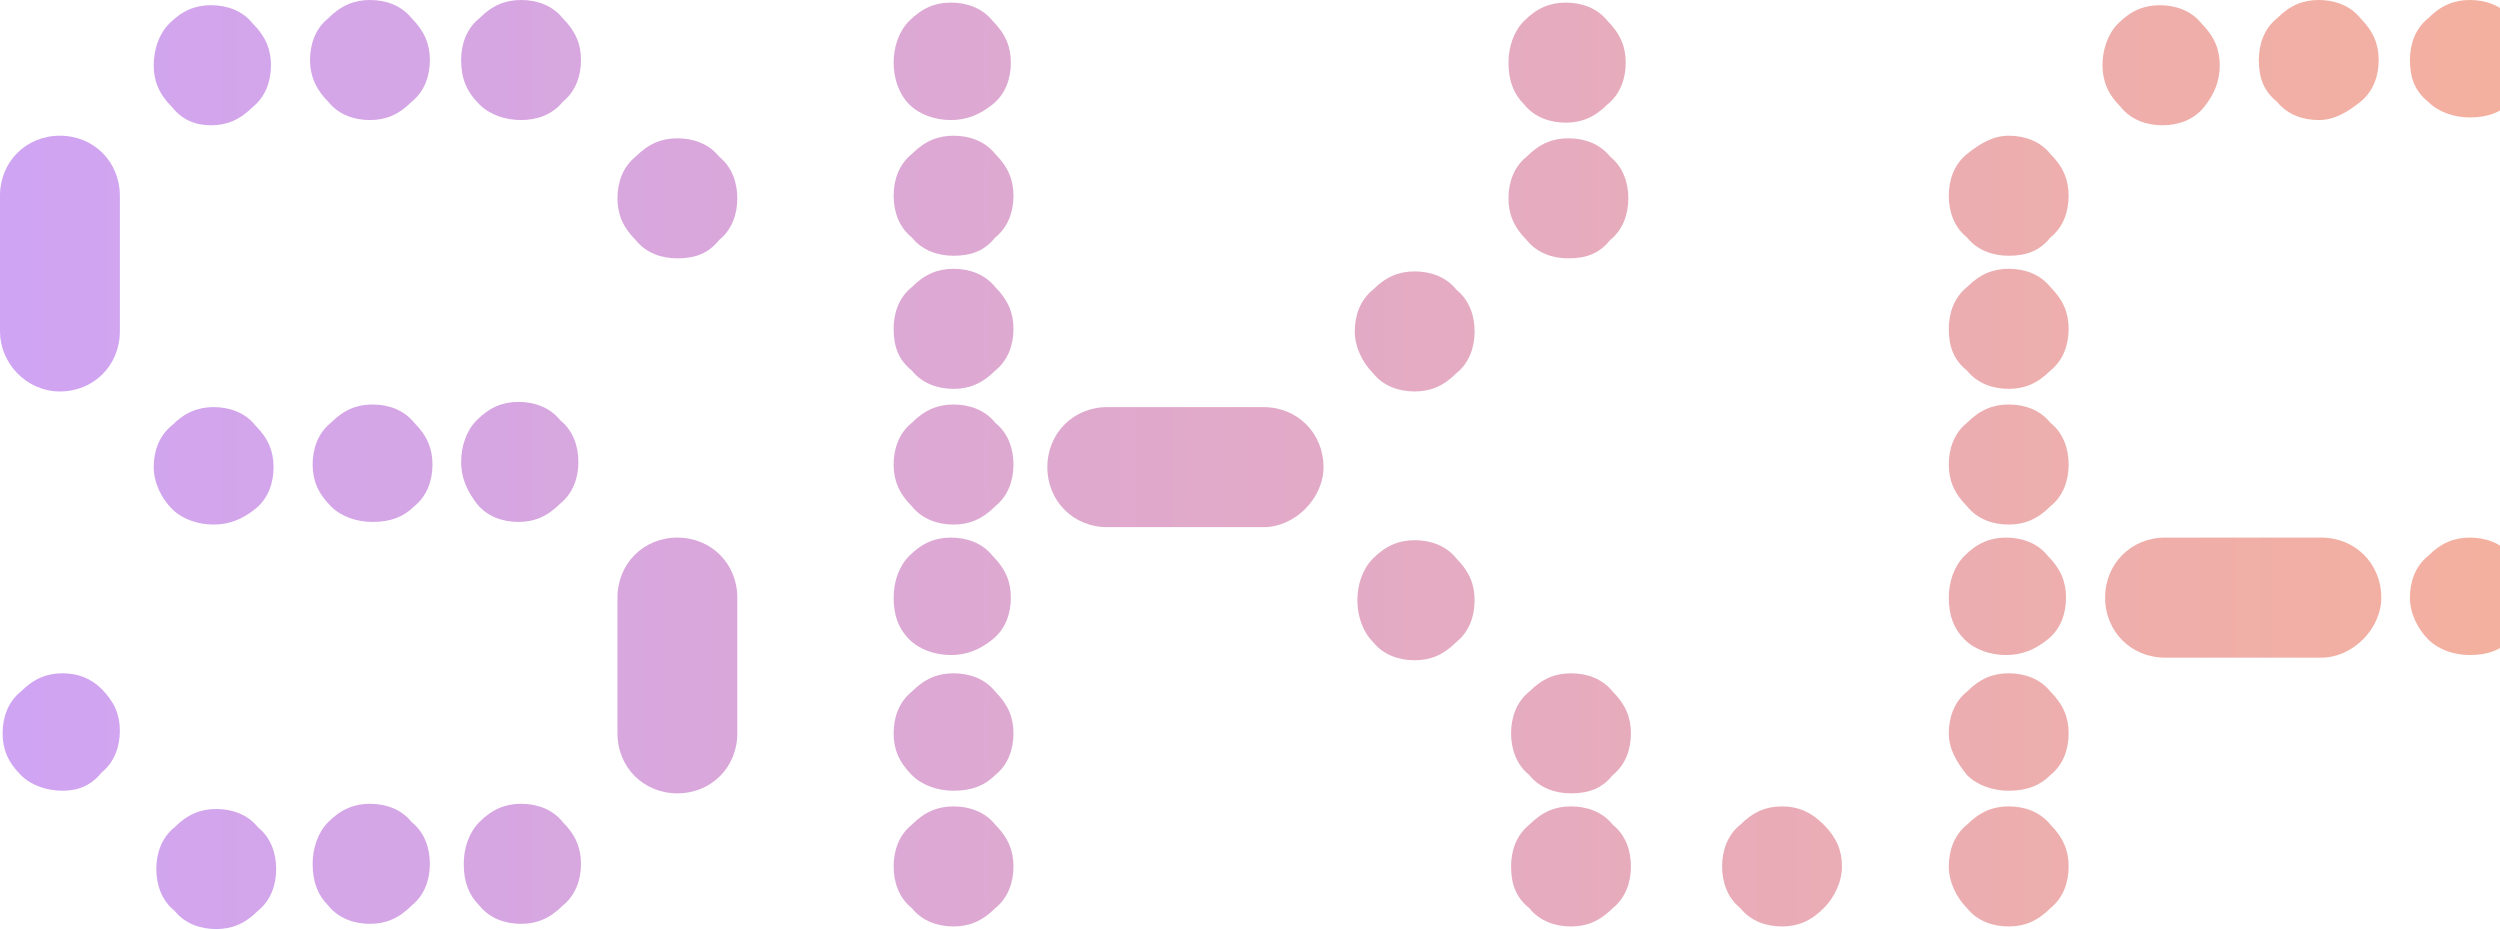
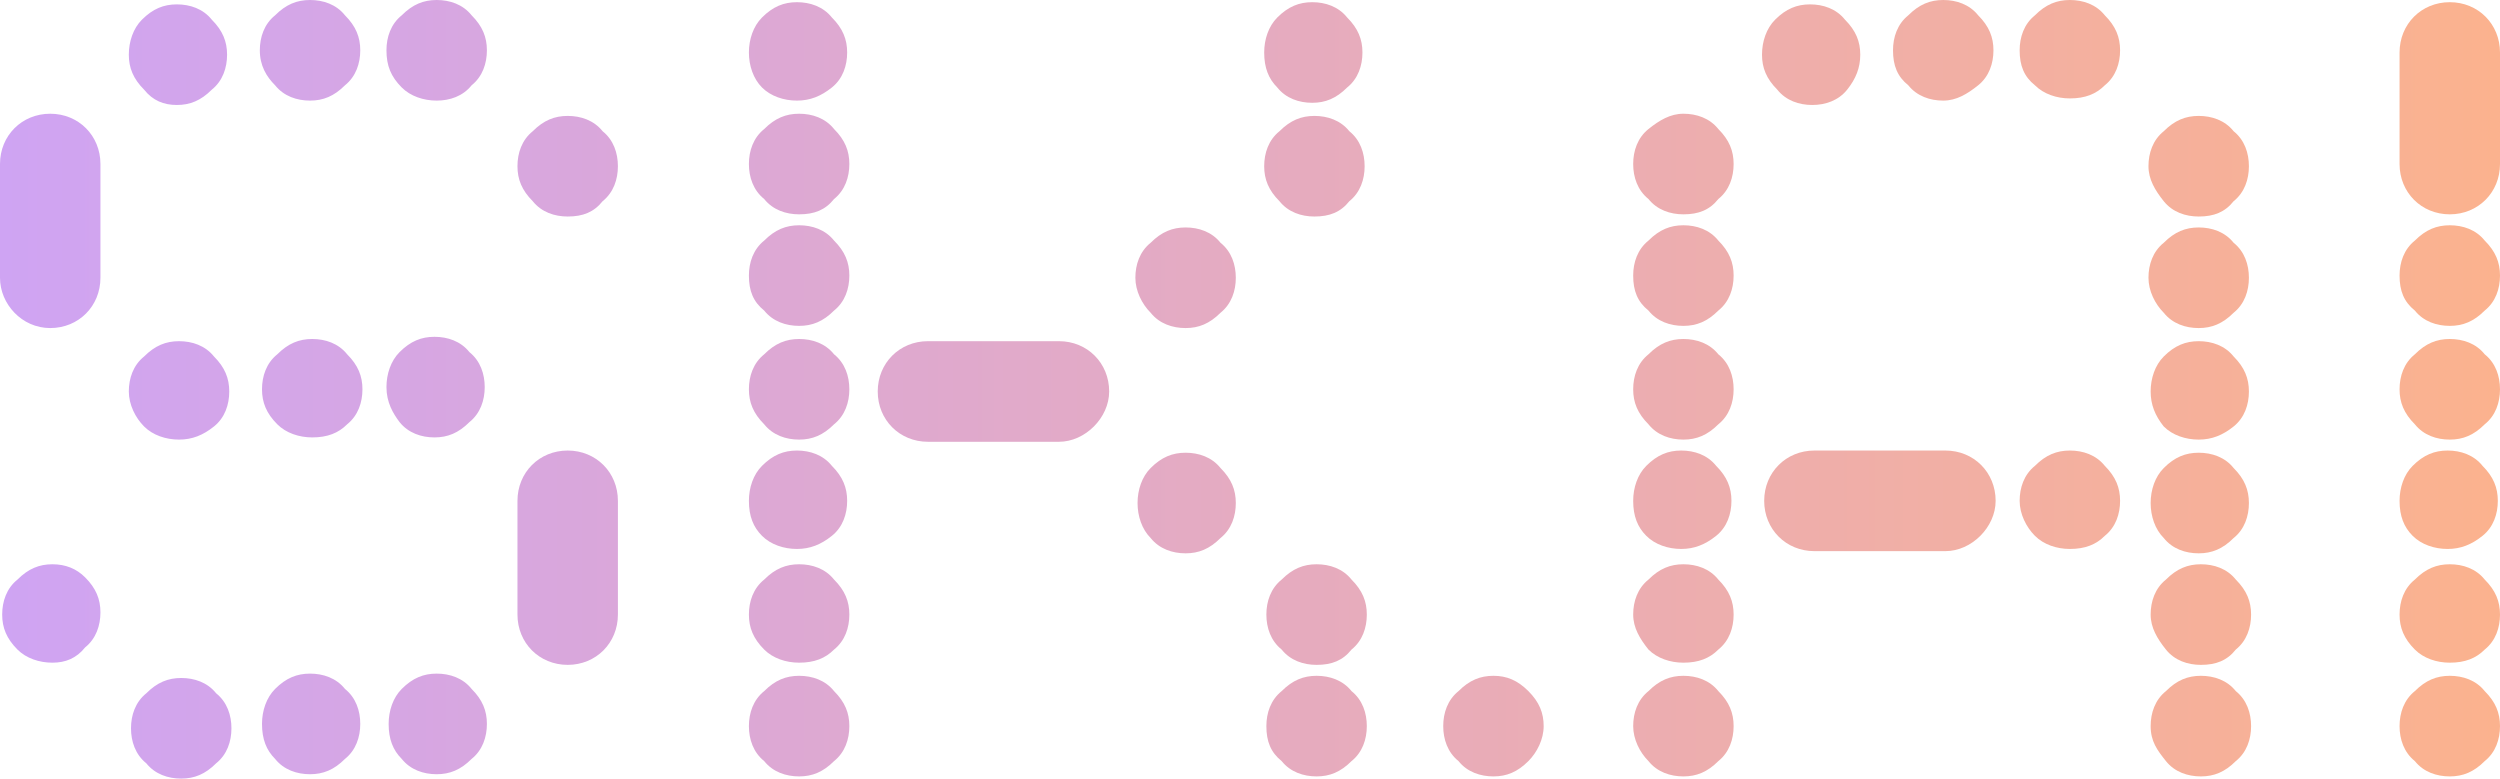
- <svg xmlns="http://www.w3.org/2000/svg" width="740" height="275" fill="none">
+ <svg xmlns="http://www.w3.org/2000/svg" width="883" height="275" fill="none">
  <path d="M.771 217.065c0-4.635 1.543-9.27 5.398-12.36 3.856-3.862 7.712-5.407 12.34-5.407 4.626 0 8.482 1.545 11.567 4.635 3.856 3.862 5.398 7.724 5.398 12.359s-1.542 9.27-5.398 12.36c-3.085 3.862-6.94 5.407-11.568 5.407-4.627 0-9.254-1.545-12.339-4.635-3.855-3.862-5.398-7.725-5.398-12.359zm45.5 40.168c0-4.635 1.542-9.269 5.398-12.359 3.856-3.863 7.712-5.408 12.339-5.408 4.627 0 9.254 1.545 12.339 5.408 3.856 3.09 5.398 7.724 5.398 12.359s-1.542 9.27-5.398 12.36C72.49 273.455 68.635 275 64.007 275c-4.626 0-9.253-1.545-12.338-5.407-3.856-3.09-5.398-7.725-5.398-12.36zm-.771-118.96c0-4.635 1.542-9.27 5.398-12.36 3.856-3.862 7.712-5.407 12.339-5.407 4.627 0 9.254 1.545 12.339 5.407 3.856 3.862 5.398 7.725 5.398 12.36 0 4.634-1.543 9.269-5.398 12.359-3.856 3.09-7.712 4.635-12.34 4.635-4.626 0-9.253-1.545-12.338-4.635-3.085-3.09-5.398-7.725-5.398-12.359zm0-118.961c0-4.635 1.542-9.27 4.627-12.36 3.856-3.862 7.712-5.407 12.338-5.407 4.628 0 9.255 1.545 12.34 5.407 3.855 3.863 5.398 7.725 5.398 12.36s-1.543 9.27-5.399 12.36c-3.856 3.862-7.711 5.407-12.339 5.407-4.627 0-8.482-1.545-11.567-5.408-3.856-3.862-5.398-7.724-5.398-12.36zm47.04 236.376c0-4.635 1.543-9.269 4.628-12.359 3.856-3.863 7.711-5.408 12.338-5.408 4.628 0 9.255 1.545 12.339 5.408 3.856 3.09 5.399 7.724 5.399 12.359s-1.543 9.27-5.399 12.36c-3.856 3.862-7.711 5.407-12.339 5.407-4.627 0-9.254-1.545-12.338-5.407-3.085-3.09-4.627-6.952-4.627-12.36zm0-118.188c0-4.635 1.543-9.27 5.399-12.359 3.856-3.863 7.712-5.408 12.339-5.408 4.627 0 9.254 1.545 12.339 5.408 3.855 3.862 5.398 7.724 5.398 12.359s-1.543 9.27-5.398 12.36c-3.085 3.089-6.941 4.634-12.339 4.634-4.627 0-9.255-1.545-12.34-4.634-3.855-3.863-5.397-7.725-5.397-12.36zm-.77-119.733c0-4.635 1.542-9.27 5.398-12.36C101.024 1.545 104.88 0 109.507 0c4.628 0 9.255 1.545 12.339 5.407 3.856 3.863 5.399 7.725 5.399 12.36s-1.543 9.27-5.399 12.36c-3.856 3.862-7.711 5.407-12.339 5.407-4.627 0-9.254-1.545-12.338-5.407-3.085-3.09-5.399-6.953-5.399-12.36zm45.499 237.921c0-4.635 1.542-9.269 4.627-12.359 3.856-3.863 7.712-5.408 12.339-5.408 4.627 0 9.254 1.545 12.339 5.408 3.856 3.862 5.398 7.724 5.398 12.359s-1.542 9.27-5.398 12.36c-3.856 3.862-7.712 5.407-12.339 5.407-4.627 0-9.254-1.545-12.339-5.407-3.085-3.09-4.627-6.952-4.627-12.36zm-.771-118.96c0-4.635 1.542-9.27 4.627-12.36 3.856-3.862 7.712-5.407 12.339-5.407 4.627 0 9.254 1.545 12.339 5.407 3.855 3.09 5.398 7.725 5.398 12.36 0 4.634-1.543 9.269-5.398 12.359-3.856 3.862-7.712 5.407-12.339 5.407-4.627 0-9.254-1.545-12.339-5.407-2.314-3.09-4.627-6.952-4.627-12.359zm0-118.961c0-4.635 1.542-9.27 5.398-12.36C145.753 1.545 149.609 0 154.236 0s9.254 1.545 12.339 5.407c3.856 3.863 5.398 7.725 5.398 12.36s-1.542 9.27-5.398 12.36c-3.085 3.862-7.712 5.407-12.339 5.407-4.627 0-9.254-1.545-12.339-4.635-3.856-3.862-5.398-7.725-5.398-13.132zm46.27 40.94c0-4.634 1.543-9.269 5.399-12.359 3.856-3.862 7.712-5.407 12.339-5.407 4.627 0 9.254 1.545 12.338 5.407 3.856 3.09 5.399 7.725 5.399 12.36s-1.543 9.27-5.399 12.36c-3.084 3.862-6.94 5.407-12.338 5.407-4.627 0-9.255-1.545-12.339-5.407-3.856-3.863-5.399-7.725-5.399-12.36z" fill="url(#paint0_linear_2805_2624)" />
  <path d="M264.514 256.461c0-4.635 1.543-9.27 5.399-12.36 3.855-3.862 7.711-5.407 12.338-5.407 4.628 0 9.255 1.545 12.339 5.407 3.856 3.863 5.399 7.725 5.399 12.36s-1.543 9.27-5.399 12.359c-3.856 3.863-7.711 5.408-12.339 5.408-4.627 0-9.254-1.545-12.338-5.408-3.856-3.089-5.399-7.724-5.399-12.359zm0-39.396c0-4.635 1.543-9.27 5.399-12.36 3.855-3.862 7.711-5.407 12.338-5.407 4.628 0 9.255 1.545 12.339 5.407 3.856 3.863 5.399 7.725 5.399 12.36s-1.543 9.269-5.399 12.359c-3.084 3.09-6.94 4.635-12.339 4.635-4.627 0-9.254-1.545-12.338-4.635-3.856-3.862-5.399-7.724-5.399-12.359zm0-40.169c0-4.635 1.543-9.269 4.627-12.359 3.856-3.863 7.712-5.408 12.339-5.408 4.627 0 9.254 1.545 12.339 5.408 3.856 3.862 5.398 7.724 5.398 12.359s-1.542 9.27-5.398 12.36-7.712 4.635-12.339 4.635c-4.627 0-9.254-1.545-12.339-4.635-3.084-3.09-4.627-6.952-4.627-12.36zm0-39.396c0-4.635 1.543-9.269 5.399-12.359 3.855-3.863 7.711-5.408 12.338-5.408 4.628 0 9.255 1.545 12.339 5.408 3.856 3.09 5.399 7.724 5.399 12.359s-1.543 9.27-5.399 12.36c-3.856 3.862-7.711 5.407-12.339 5.407-4.627 0-9.254-1.545-12.338-5.407-3.856-3.863-5.399-7.725-5.399-12.36zm0-40.168c0-4.635 1.543-9.27 5.399-12.36 3.855-3.862 7.711-5.407 12.338-5.407 4.628 0 9.255 1.545 12.339 5.407 3.856 3.863 5.399 7.725 5.399 12.36s-1.543 9.269-5.399 12.359c-3.856 3.863-7.711 5.408-12.339 5.408-4.627 0-9.254-1.545-12.338-5.408-3.856-3.09-5.399-6.952-5.399-12.36zm0-39.396c0-4.635 1.543-9.27 5.399-12.36 3.855-3.862 7.711-5.407 12.338-5.407 4.628 0 9.255 1.545 12.339 5.407 3.856 3.862 5.399 7.725 5.399 12.36s-1.543 9.27-5.399 12.36c-3.084 3.861-6.94 5.406-12.339 5.406-4.627 0-9.254-1.544-12.338-5.407-3.856-3.09-5.399-7.724-5.399-12.36zm0-39.396c0-4.635 1.543-9.27 4.627-12.36 3.856-3.862 7.712-5.407 12.339-5.407 4.627 0 9.254 1.545 12.339 5.407 3.856 3.862 5.398 7.725 5.398 12.36 0 4.634-1.542 9.27-5.398 12.36-3.856 3.089-7.712 4.634-12.339 4.634-4.627 0-9.254-1.545-12.339-4.635-3.084-3.09-4.627-7.725-4.627-12.36zm182.77 237.921c0-4.635 1.542-9.27 5.398-12.36 3.856-3.862 7.712-5.407 12.339-5.407 4.627 0 9.254 1.545 12.339 5.407 3.856 3.09 5.398 7.725 5.398 12.36s-1.542 9.269-5.398 12.359c-3.856 3.863-7.712 5.408-12.339 5.408-4.627 0-9.254-1.545-12.339-5.408-3.856-3.09-5.398-6.952-5.398-12.359zm0-39.396c0-4.635 1.542-9.27 5.398-12.36 3.856-3.862 7.712-5.407 12.339-5.407 4.627 0 9.254 1.545 12.339 5.407 3.856 3.863 5.398 7.725 5.398 12.36s-1.542 9.269-5.398 12.359c-3.085 3.863-6.941 5.408-12.339 5.408-4.627 0-9.254-1.545-12.339-5.408-3.856-3.09-5.398-7.724-5.398-12.359zm-45.5-39.396c0-4.635 1.543-9.27 4.627-12.36 3.856-3.862 7.712-5.407 12.339-5.407 4.627 0 9.254 1.545 12.339 5.407 3.856 3.863 5.398 7.725 5.398 12.36s-1.542 9.269-5.398 12.359c-3.856 3.863-7.712 5.408-12.339 5.408-4.627 0-9.254-1.545-12.339-5.408-3.084-3.09-4.627-7.724-4.627-12.359zm-.771-79.565c0-4.635 1.542-9.27 5.398-12.36 3.856-3.862 7.712-5.407 12.339-5.407 4.627 0 9.254 1.545 12.339 5.408 3.856 3.09 5.398 7.724 5.398 12.36 0 4.634-1.542 9.269-5.398 12.359-3.856 3.862-7.712 5.407-12.339 5.407-4.627 0-9.254-1.545-12.339-5.407-3.084-3.09-5.398-7.725-5.398-12.36zm45.5-39.396c0-4.635 1.542-9.27 5.398-12.36 3.856-3.862 7.712-5.407 12.339-5.407 4.627 0 9.254 1.545 12.339 5.407 3.855 3.09 5.398 7.725 5.398 12.36s-1.543 9.27-5.398 12.36c-3.085 3.862-6.941 5.407-12.339 5.407-4.627 0-9.254-1.545-12.339-5.407-3.856-3.863-5.398-7.725-5.398-12.36zm0-40.168c0-4.635 1.542-9.27 4.627-12.36 3.856-3.862 7.711-5.407 12.339-5.407 4.627 0 9.254 1.545 12.338 5.407 3.856 3.862 5.399 7.725 5.399 12.36 0 4.634-1.543 9.27-5.399 12.36-3.856 3.861-7.711 5.406-12.338 5.406-4.628 0-9.255-1.544-12.339-5.407-3.085-3.09-4.627-6.952-4.627-12.36z" fill="url(#paint1_linear_2805_2624)" />
  <path d="M509.749 256.461c0-4.635 1.543-9.27 5.399-12.36 3.856-3.862 7.711-5.407 12.339-5.407 4.627 0 8.483 1.545 12.338 5.407 3.856 3.863 5.399 7.725 5.399 12.36s-2.314 9.27-5.399 12.359c-3.855 3.863-7.711 5.408-12.338 5.408-4.628 0-9.255-1.545-12.339-5.408-3.856-3.089-5.399-7.724-5.399-12.359z" fill="url(#paint2_linear_2805_2624)" />
  <path d="M847.526 256.461c0-4.635 1.542-9.27 5.398-12.36 3.856-3.862 7.712-5.407 12.339-5.407 4.627 0 9.254 1.545 12.339 5.407 3.856 3.863 5.398 7.725 5.398 12.36s-1.542 9.27-5.398 12.359c-3.856 3.863-7.712 5.408-12.339 5.408-4.627 0-9.254-1.545-12.339-5.408-3.856-3.089-5.398-7.724-5.398-12.359zm0-39.396c0-4.635 1.542-9.27 5.398-12.36 3.856-3.862 7.712-5.407 12.339-5.407 4.627 0 9.254 1.545 12.339 5.407 3.856 3.863 5.398 7.725 5.398 12.36s-1.542 9.269-5.398 12.359c-3.085 3.09-6.941 4.635-12.339 4.635-4.627 0-9.254-1.545-12.339-4.635-3.856-3.862-5.398-7.724-5.398-12.359zm0-40.169c0-4.635 1.542-9.269 4.627-12.359 3.856-3.863 7.712-5.408 12.339-5.408 4.627 0 9.254 1.545 12.339 5.408 3.855 3.862 5.398 7.724 5.398 12.359s-1.543 9.27-5.398 12.36c-3.856 3.09-7.712 4.635-12.339 4.635-4.627 0-9.254-1.545-12.339-4.635-3.085-3.09-4.627-6.952-4.627-12.36zm0-39.396c0-4.635 1.542-9.269 5.398-12.359 3.856-3.863 7.712-5.408 12.339-5.408 4.627 0 9.254 1.545 12.339 5.408 3.856 3.09 5.398 7.724 5.398 12.359s-1.542 9.27-5.398 12.36c-3.856 3.862-7.712 5.407-12.339 5.407-4.627 0-9.254-1.545-12.339-5.407-3.856-3.863-5.398-7.725-5.398-12.36zm0-40.168c0-4.635 1.542-9.27 5.398-12.36 3.856-3.862 7.712-5.407 12.339-5.407 4.627 0 9.254 1.545 12.339 5.407 3.856 3.863 5.398 7.725 5.398 12.36s-1.542 9.269-5.398 12.359c-3.856 3.863-7.712 5.408-12.339 5.408-4.627 0-9.254-1.545-12.339-5.408-3.856-3.09-5.398-6.952-5.398-12.36z" fill="url(#paint3_linear_2805_2624)" />
  <path d="M374.022 156.039h-46.271c-10.025 0-17.737-7.725-17.737-17.767s7.712-17.767 17.737-17.767h46.271c10.025 0 17.737 7.725 17.737 17.767 0 9.27-8.483 17.767-17.737 17.767z" fill="url(#paint4_linear_2805_2624)" />
  <path d="M576.842 256.461c0-4.635 1.542-9.27 5.398-12.36 3.856-3.862 7.712-5.407 12.339-5.407 4.627 0 9.254 1.545 12.339 5.407 3.856 3.863 5.398 7.725 5.398 12.36s-1.542 9.27-5.398 12.359c-3.856 3.863-7.712 5.408-12.339 5.408-4.627 0-9.254-1.545-12.339-5.408-3.085-3.089-5.398-7.724-5.398-12.359z" fill="url(#paint5_linear_2805_2624)" />
  <path d="M576.842 217.065c0-4.635 1.542-9.27 5.398-12.36 3.856-3.862 7.712-5.407 12.339-5.407 4.627 0 9.254 1.545 12.339 5.407 3.856 3.862 5.398 7.725 5.398 12.36 0 4.634-1.542 9.269-5.398 12.359-3.085 3.09-6.941 4.635-12.339 4.635-4.627 0-9.254-1.545-12.339-4.635-3.085-3.862-5.398-7.725-5.398-12.359z" fill="url(#paint6_linear_2805_2624)" />
  <path d="M576.842 176.896c0-4.635 1.542-9.27 4.627-12.36 3.856-3.862 7.712-5.407 12.339-5.407 4.627 0 9.254 1.545 12.339 5.407 3.856 3.863 5.398 7.725 5.398 12.36s-1.542 9.27-5.398 12.36c-3.856 3.089-7.712 4.634-12.339 4.634-4.627 0-9.254-1.545-12.339-4.634-3.085-3.09-4.627-6.953-4.627-12.36z" fill="url(#paint7_linear_2805_2624)" />
  <path d="M576.842 137.5c0-4.635 1.542-9.27 5.398-12.36 3.856-3.862 7.712-5.407 12.339-5.407 4.627 0 9.254 1.545 12.339 5.407 3.856 3.09 5.398 7.725 5.398 12.36s-1.542 9.27-5.398 12.36c-3.856 3.862-7.712 5.407-12.339 5.407-4.627 0-9.254-1.545-12.339-5.407-3.856-3.863-5.398-7.725-5.398-12.36z" fill="url(#paint8_linear_2805_2624)" />
  <path d="M576.842 97.332c0-4.635 1.542-9.27 5.398-12.36 3.856-3.862 7.712-5.407 12.339-5.407 4.627 0 9.254 1.545 12.339 5.407 3.856 3.863 5.398 7.725 5.398 12.36s-1.542 9.27-5.398 12.359c-3.856 3.863-7.712 5.408-12.339 5.408-4.627 0-9.254-1.545-12.339-5.408-3.856-3.089-5.398-6.952-5.398-12.36z" fill="url(#paint9_linear_2805_2624)" />
  <path d="M576.842 57.935c0-4.634 1.542-9.27 5.398-12.359 3.856-3.09 7.712-5.407 12.339-5.407 4.627 0 9.254 1.545 12.339 5.407 3.856 3.862 5.398 7.725 5.398 12.36 0 4.634-1.542 9.27-5.398 12.359-3.085 3.862-6.941 5.407-12.339 5.407-4.627 0-9.254-1.545-12.339-5.407-3.856-3.09-5.398-7.725-5.398-12.36z" fill="url(#paint10_linear_2805_2624)" />
  <path d="M622.341 19.312c0-4.635 1.543-9.27 4.628-12.36 3.855-3.862 7.711-5.407 12.338-5.407 4.627 0 9.254 1.545 12.339 5.407 3.856 3.863 5.398 7.725 5.398 12.36s-1.542 8.497-4.627 12.36c-3.084 3.862-7.711 5.407-12.339 5.407-4.627 0-9.254-1.545-12.338-5.408-3.856-3.862-5.399-7.724-5.399-12.36z" fill="url(#paint11_linear_2805_2624)" />
  <path d="M668.612 17.767c0-4.635 1.543-9.27 5.398-12.36C677.866 1.545 681.722 0 686.349 0c4.627 0 9.254 1.545 12.339 5.407 3.856 3.863 5.398 7.725 5.398 12.36s-1.542 9.27-5.398 12.36-7.712 5.407-12.339 5.407c-4.627 0-9.254-1.545-12.339-5.408-3.855-3.09-5.398-6.952-5.398-12.36z" fill="url(#paint12_linear_2805_2624)" />
  <path d="M713.34 176.896c0-4.635 1.543-9.27 5.399-12.36 3.856-3.862 7.711-5.407 12.339-5.407 4.627 0 9.254 1.545 12.338 5.407 3.856 3.863 5.399 7.725 5.399 12.36s-1.543 9.27-5.399 12.36c-3.084 3.089-6.94 4.634-12.338 4.634-4.628 0-9.255-1.545-12.339-4.634-3.085-3.09-5.399-7.725-5.399-12.36z" fill="url(#paint13_linear_2805_2624)" />
  <path d="M713.34 17.767c0-4.635 1.543-9.27 5.399-12.36C722.595 1.546 726.45 0 731.078 0c4.627 0 9.254 1.545 12.338 5.408 3.856 3.862 5.399 7.724 5.399 12.36 0 4.634-1.543 9.269-5.399 12.359-3.084 3.09-6.94 4.634-12.338 4.634-4.628 0-9.255-1.544-12.339-4.634-3.856-3.09-5.399-6.953-5.399-12.36z" fill="url(#paint14_linear_2805_2624)" />
  <path d="M759.611 256.461c0-4.635 1.543-9.27 5.399-12.36 3.856-3.862 7.711-5.407 12.339-5.407 4.627 0 9.254 1.545 12.338 5.407 3.856 3.09 5.399 7.725 5.399 12.36s-1.543 9.27-5.399 12.359c-3.855 3.863-7.711 5.408-12.338 5.408-4.628 0-9.255-1.545-12.339-5.408-3.085-3.862-5.399-6.952-5.399-12.359z" fill="url(#paint15_linear_2805_2624)" />
  <path d="M759.611 217.065c0-4.635 1.543-9.27 5.398-12.36 3.856-3.862 7.712-5.407 12.339-5.407 4.627 0 9.254 1.545 12.339 5.407 3.856 3.863 5.398 7.725 5.398 12.36s-1.542 9.27-5.398 12.359c-3.085 3.863-6.94 5.408-12.339 5.408-4.627 0-9.254-1.545-12.339-5.408-3.084-3.862-5.398-7.724-5.398-12.359z" fill="url(#paint16_linear_2805_2624)" />
  <path d="M759.611 177.669c0-4.635 1.543-9.27 4.627-12.36 3.856-3.862 7.712-5.407 12.339-5.407 4.627 0 9.254 1.545 12.339 5.407 3.856 3.862 5.398 7.725 5.398 12.36 0 4.634-1.542 9.269-5.398 12.359-3.856 3.862-7.712 5.407-12.339 5.407-4.627 0-9.254-1.545-12.339-5.407-3.084-3.09-4.627-7.725-4.627-12.359z" fill="url(#paint17_linear_2805_2624)" />
  <path d="M759.611 138.272c0-4.634 1.543-9.269 4.627-12.359 3.856-3.862 7.712-5.407 12.339-5.407 4.627 0 9.254 1.545 12.339 5.407 3.856 3.862 5.398 7.725 5.398 12.359 0 4.635-1.542 9.27-5.398 12.36s-7.712 4.635-12.339 4.635c-4.627 0-9.254-1.545-12.339-4.635-3.084-3.862-4.627-7.725-4.627-12.36z" fill="url(#paint18_linear_2805_2624)" />
  <path d="M758.84 98.104c0-4.635 1.543-9.27 5.398-12.36 3.856-3.862 7.712-5.407 12.339-5.407 4.627 0 9.254 1.545 12.339 5.408 3.856 3.09 5.398 7.724 5.398 12.36 0 4.634-1.542 9.269-5.398 12.359-3.856 3.862-7.712 5.407-12.339 5.407-4.627 0-9.254-1.545-12.339-5.407-3.084-3.09-5.398-7.725-5.398-12.36z" fill="url(#paint19_linear_2805_2624)" />
  <path d="M758.84 58.708c0-4.634 1.543-9.27 5.398-12.36 3.856-3.862 7.712-5.407 12.339-5.407 4.627 0 9.254 1.545 12.339 5.408 3.856 3.09 5.398 7.725 5.398 12.36 0 4.634-1.542 9.269-5.398 12.359-3.085 3.862-6.94 5.407-12.339 5.407-4.627 0-9.254-1.545-12.339-5.407-3.084-3.862-5.398-7.725-5.398-12.36z" fill="url(#paint20_linear_2805_2624)" />
  <path d="M687.12 194.663h-46.27c-10.026 0-17.737-7.725-17.737-17.767s7.711-17.766 17.737-17.766h46.27c10.026 0 17.738 7.724 17.738 17.766 0 9.27-8.483 17.767-17.738 17.767z" fill="url(#paint21_linear_2805_2624)" />
  <path d="M847.526 57.936V18.539c0-10.042 7.711-17.766 17.737-17.766C875.288.773 883 8.497 883 18.54v39.396c0 10.042-7.712 17.766-17.737 17.766-10.026 0-17.737-7.724-17.737-17.766z" fill="url(#paint22_linear_2805_2624)" />
  <path d="M182.77 217.064v-40.168c0-10.042 7.711-17.767 17.737-17.767 10.025 0 17.737 7.725 17.737 17.767v40.168c0 10.043-7.712 17.767-17.737 17.767-10.026 0-17.737-7.724-17.737-17.767z" fill="url(#paint23_linear_2805_2624)" />
  <path d="M0 98.104V57.936c0-10.042 7.712-17.767 17.737-17.767 10.025 0 17.737 7.725 17.737 17.767v40.168c0 10.042-7.712 17.767-17.737 17.767C7.712 115.871 0 107.374 0 98.104z" fill="url(#paint24_linear_2805_2624)" />
  <defs>
    <linearGradient id="paint0_linear_2805_2624" x1="0" y1="137.5" x2="883" y2="137.5" gradientUnits="userSpaceOnUse">
      <stop stop-color="#CFA4F3" />
      <stop offset="1" stop-color="#FBB28E" />
    </linearGradient>
    <linearGradient id="paint1_linear_2805_2624" x1="0" y1="137.5" x2="883" y2="137.5" gradientUnits="userSpaceOnUse">
      <stop stop-color="#CFA4F3" />
      <stop offset="1" stop-color="#FBB28E" />
    </linearGradient>
    <linearGradient id="paint2_linear_2805_2624" x1="0" y1="137.5" x2="883" y2="137.5" gradientUnits="userSpaceOnUse">
      <stop stop-color="#CFA4F3" />
      <stop offset="1" stop-color="#FBB28E" />
    </linearGradient>
    <linearGradient id="paint3_linear_2805_2624" x1="0" y1="137.5" x2="883" y2="137.5" gradientUnits="userSpaceOnUse">
      <stop stop-color="#CFA4F3" />
      <stop offset="1" stop-color="#FBB28E" />
    </linearGradient>
    <linearGradient id="paint4_linear_2805_2624" x1="0" y1="137.5" x2="883" y2="137.5" gradientUnits="userSpaceOnUse">
      <stop stop-color="#CFA4F3" />
      <stop offset="1" stop-color="#FBB28E" />
    </linearGradient>
    <linearGradient id="paint5_linear_2805_2624" x1="0" y1="137.5" x2="883" y2="137.5" gradientUnits="userSpaceOnUse">
      <stop stop-color="#CFA4F3" />
      <stop offset="1" stop-color="#FBB28E" />
    </linearGradient>
    <linearGradient id="paint6_linear_2805_2624" x1="0" y1="137.5" x2="883" y2="137.5" gradientUnits="userSpaceOnUse">
      <stop stop-color="#CFA4F3" />
      <stop offset="1" stop-color="#FBB28E" />
    </linearGradient>
    <linearGradient id="paint7_linear_2805_2624" x1="0" y1="137.5" x2="883" y2="137.5" gradientUnits="userSpaceOnUse">
      <stop stop-color="#CFA4F3" />
      <stop offset="1" stop-color="#FBB28E" />
    </linearGradient>
    <linearGradient id="paint8_linear_2805_2624" x1="0" y1="137.5" x2="883" y2="137.5" gradientUnits="userSpaceOnUse">
      <stop stop-color="#CFA4F3" />
      <stop offset="1" stop-color="#FBB28E" />
    </linearGradient>
    <linearGradient id="paint9_linear_2805_2624" x1="0" y1="137.5" x2="883" y2="137.5" gradientUnits="userSpaceOnUse">
      <stop stop-color="#CFA4F3" />
      <stop offset="1" stop-color="#FBB28E" />
    </linearGradient>
    <linearGradient id="paint10_linear_2805_2624" x1="0" y1="137.5" x2="883" y2="137.5" gradientUnits="userSpaceOnUse">
      <stop stop-color="#CFA4F3" />
      <stop offset="1" stop-color="#FBB28E" />
    </linearGradient>
    <linearGradient id="paint11_linear_2805_2624" x1="0" y1="137.5" x2="883" y2="137.5" gradientUnits="userSpaceOnUse">
      <stop stop-color="#CFA4F3" />
      <stop offset="1" stop-color="#FBB28E" />
    </linearGradient>
    <linearGradient id="paint12_linear_2805_2624" x1="0" y1="137.5" x2="883" y2="137.5" gradientUnits="userSpaceOnUse">
      <stop stop-color="#CFA4F3" />
      <stop offset="1" stop-color="#FBB28E" />
    </linearGradient>
    <linearGradient id="paint13_linear_2805_2624" x1="0" y1="137.5" x2="883" y2="137.5" gradientUnits="userSpaceOnUse">
      <stop stop-color="#CFA4F3" />
      <stop offset="1" stop-color="#FBB28E" />
    </linearGradient>
    <linearGradient id="paint14_linear_2805_2624" x1="0" y1="137.5" x2="883" y2="137.5" gradientUnits="userSpaceOnUse">
      <stop stop-color="#CFA4F3" />
      <stop offset="1" stop-color="#FBB28E" />
    </linearGradient>
    <linearGradient id="paint15_linear_2805_2624" x1="0" y1="137.5" x2="883" y2="137.5" gradientUnits="userSpaceOnUse">
      <stop stop-color="#CFA4F3" />
      <stop offset="1" stop-color="#FBB28E" />
    </linearGradient>
    <linearGradient id="paint16_linear_2805_2624" x1="0" y1="137.5" x2="883" y2="137.5" gradientUnits="userSpaceOnUse">
      <stop stop-color="#CFA4F3" />
      <stop offset="1" stop-color="#FBB28E" />
    </linearGradient>
    <linearGradient id="paint17_linear_2805_2624" x1="0" y1="137.5" x2="883" y2="137.5" gradientUnits="userSpaceOnUse">
      <stop stop-color="#CFA4F3" />
      <stop offset="1" stop-color="#FBB28E" />
    </linearGradient>
    <linearGradient id="paint18_linear_2805_2624" x1="0" y1="137.5" x2="883" y2="137.5" gradientUnits="userSpaceOnUse">
      <stop stop-color="#CFA4F3" />
      <stop offset="1" stop-color="#FBB28E" />
    </linearGradient>
    <linearGradient id="paint19_linear_2805_2624" x1="0" y1="137.5" x2="883" y2="137.5" gradientUnits="userSpaceOnUse">
      <stop stop-color="#CFA4F3" />
      <stop offset="1" stop-color="#FBB28E" />
    </linearGradient>
    <linearGradient id="paint20_linear_2805_2624" x1="0" y1="137.5" x2="883" y2="137.5" gradientUnits="userSpaceOnUse">
      <stop stop-color="#CFA4F3" />
      <stop offset="1" stop-color="#FBB28E" />
    </linearGradient>
    <linearGradient id="paint21_linear_2805_2624" x1="0" y1="137.5" x2="883" y2="137.5" gradientUnits="userSpaceOnUse">
      <stop stop-color="#CFA4F3" />
      <stop offset="1" stop-color="#FBB28E" />
    </linearGradient>
    <linearGradient id="paint22_linear_2805_2624" x1="0" y1="137.5" x2="883" y2="137.5" gradientUnits="userSpaceOnUse">
      <stop stop-color="#CFA4F3" />
      <stop offset="1" stop-color="#FBB28E" />
    </linearGradient>
    <linearGradient id="paint23_linear_2805_2624" x1="0" y1="137.5" x2="883" y2="137.5" gradientUnits="userSpaceOnUse">
      <stop stop-color="#CFA4F3" />
      <stop offset="1" stop-color="#FBB28E" />
    </linearGradient>
    <linearGradient id="paint24_linear_2805_2624" x1="0" y1="137.5" x2="883" y2="137.5" gradientUnits="userSpaceOnUse">
      <stop stop-color="#CFA4F3" />
      <stop offset="1" stop-color="#FBB28E" />
    </linearGradient>
  </defs>
</svg>
